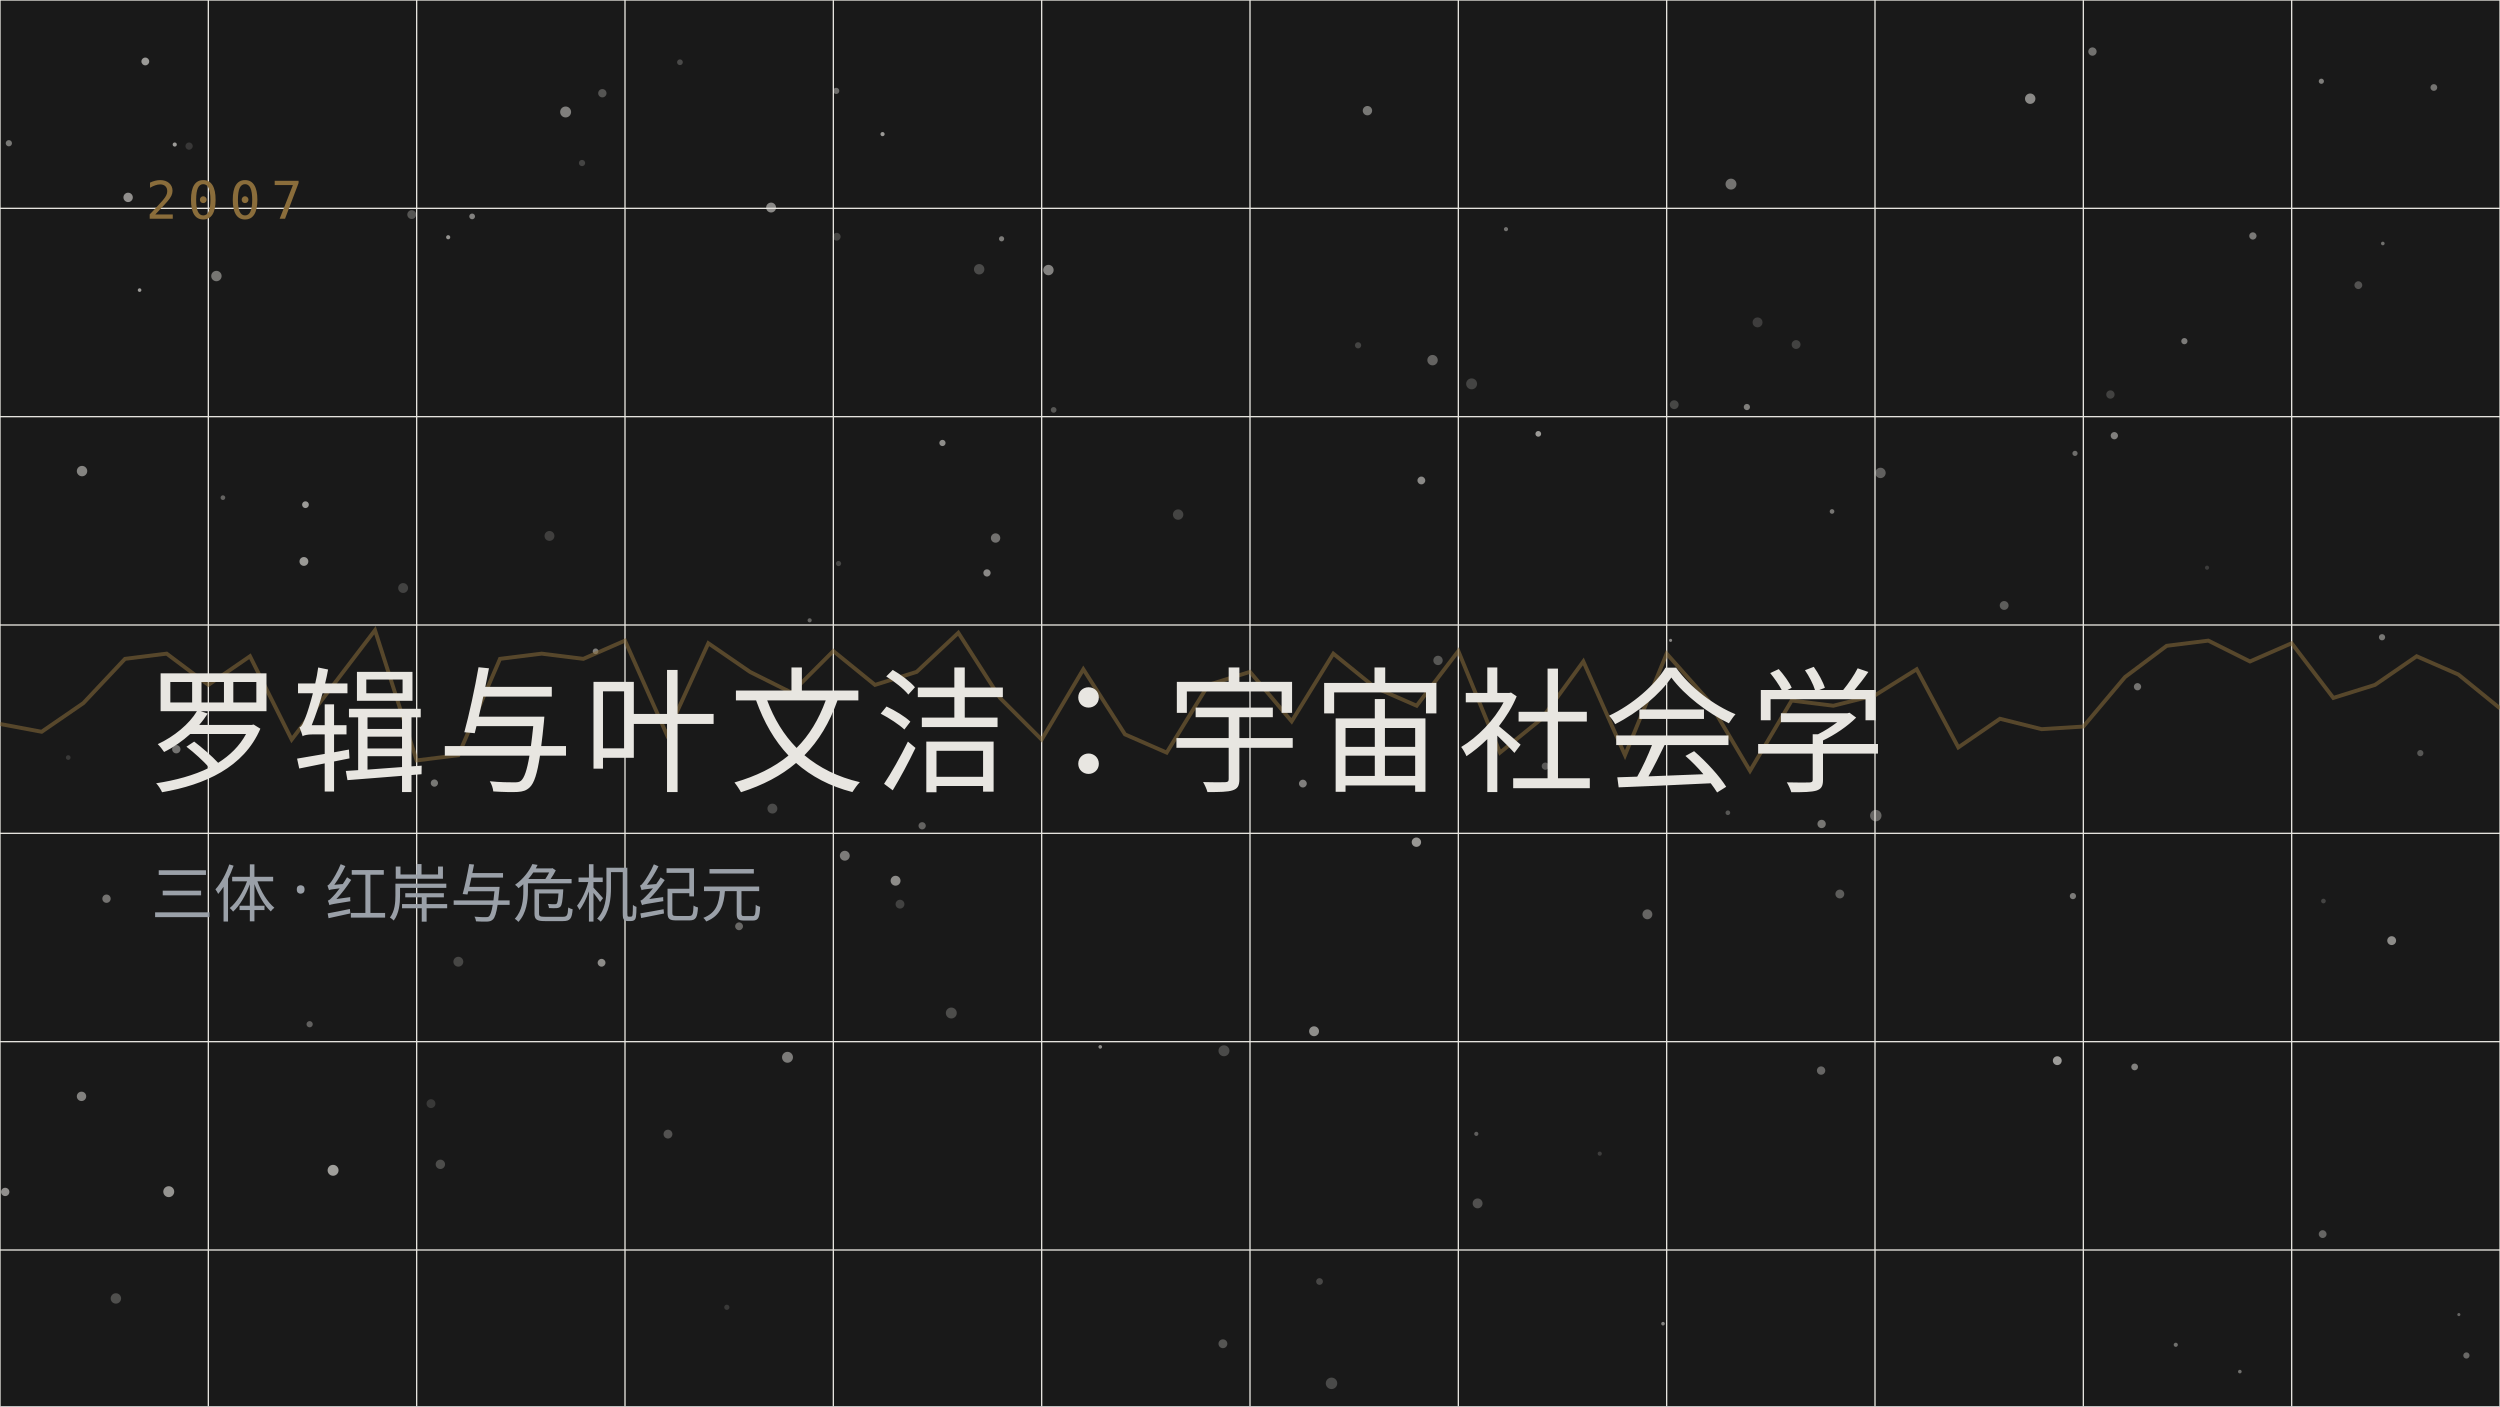
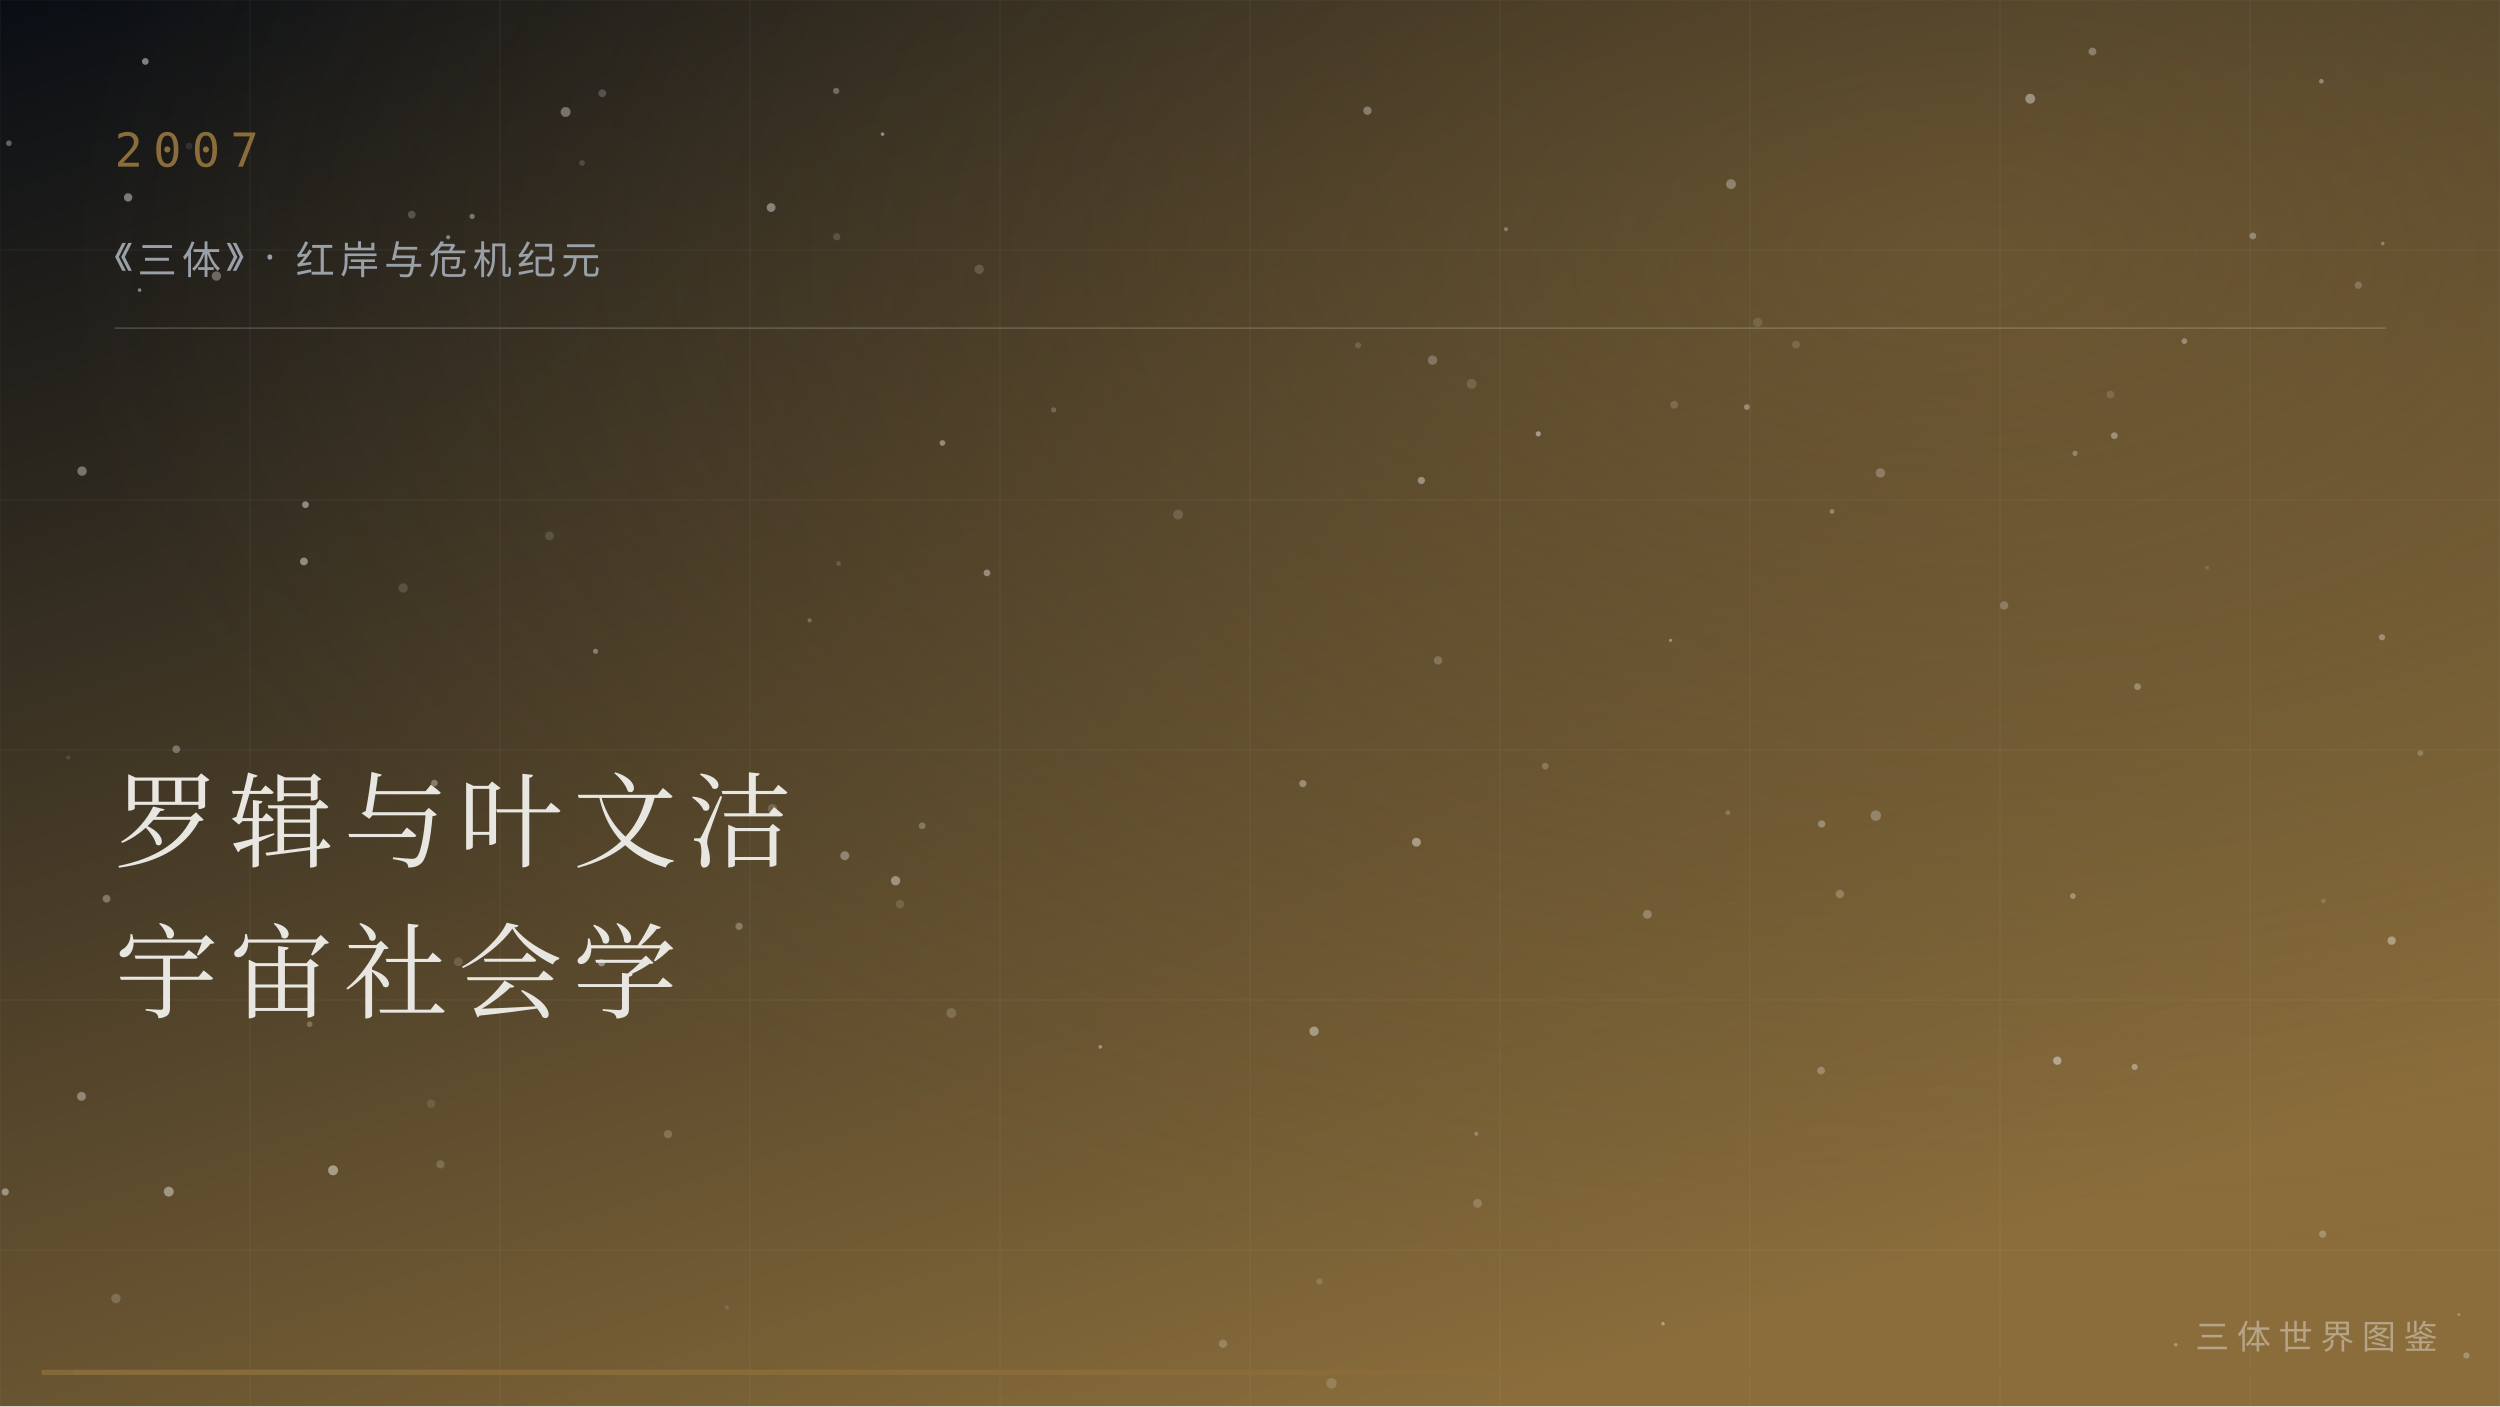
<svg xmlns="http://www.w3.org/2000/svg" width="960" height="540" viewBox="0 0 960 540">
-   <rect width="960" height="540" fill="#0a0e14" />
-   <rect width="960" height="540" fill="#8a6d3b" opacity="0.12" />
-   <line x1="0" y1="0" x2="0" y2="540" stroke="#e8e6e1" stroke-width="0.5" />
-   <line x1="80" y1="0" x2="80" y2="540" stroke="#e8e6e1" stroke-width="0.5" />
-   <line x1="160" y1="0" x2="160" y2="540" stroke="#e8e6e1" stroke-width="0.5" />
-   <line x1="240" y1="0" x2="240" y2="540" stroke="#e8e6e1" stroke-width="0.5" />
-   <line x1="320" y1="0" x2="320" y2="540" stroke="#e8e6e1" stroke-width="0.5" />
-   <line x1="400" y1="0" x2="400" y2="540" stroke="#e8e6e1" stroke-width="0.5" />
-   <line x1="480" y1="0" x2="480" y2="540" stroke="#e8e6e1" stroke-width="0.5" />
-   <line x1="560" y1="0" x2="560" y2="540" stroke="#e8e6e1" stroke-width="0.5" />
-   <line x1="640" y1="0" x2="640" y2="540" stroke="#e8e6e1" stroke-width="0.5" />
-   <line x1="720" y1="0" x2="720" y2="540" stroke="#e8e6e1" stroke-width="0.5" />
-   <line x1="800" y1="0" x2="800" y2="540" stroke="#e8e6e1" stroke-width="0.5" />
-   <line x1="880" y1="0" x2="880" y2="540" stroke="#e8e6e1" stroke-width="0.5" />
-   <line x1="960" y1="0" x2="960" y2="540" stroke="#e8e6e1" stroke-width="0.5" />
-   <line x1="0" y1="0" x2="960" y2="0" stroke="#e8e6e1" stroke-width="0.5" />
-   <line x1="0" y1="80" x2="960" y2="80" stroke="#e8e6e1" stroke-width="0.5" />
-   <line x1="0" y1="160" x2="960" y2="160" stroke="#e8e6e1" stroke-width="0.5" />
-   <line x1="0" y1="240" x2="960" y2="240" stroke="#e8e6e1" stroke-width="0.5" />
-   <line x1="0" y1="320" x2="960" y2="320" stroke="#e8e6e1" stroke-width="0.5" />
-   <line x1="0" y1="400" x2="960" y2="400" stroke="#e8e6e1" stroke-width="0.5" />
-   <line x1="0" y1="480" x2="960" y2="480" stroke="#e8e6e1" stroke-width="0.5" />
-   <circle cx="811.9" cy="167.3" r="1.4" fill="#e8e6e1" opacity="0.50" />
-   <circle cx="158.1" cy="82.4" r="1.7" fill="#e8e6e1" opacity="0.29" />
-   <circle cx="914.7" cy="244.7" r="1.2" fill="#e8e6e1" opacity="0.46" />
-   <circle cx="892.2" cy="346.0" r="0.9" fill="#e8e6e1" opacity="0.21" />
-   <circle cx="379.0" cy="220.0" r="1.4" fill="#e8e6e1" opacity="0.55" />
-   <circle cx="865.1" cy="90.6" r="1.4" fill="#e8e6e1" opacity="0.47" />
-   <circle cx="567.4" cy="462.1" r="1.9" fill="#e8e6e1" opacity="0.27" />
-   <circle cx="117.3" cy="193.8" r="1.3" fill="#e8e6e1" opacity="0.63" />
-   <circle cx="324.4" cy="328.6" r="1.9" fill="#e8e6e1" opacity="0.48" />
-   <circle cx="511.3" cy="531.2" r="2.2" fill="#e8e6e1" opacity="0.24" />
-   <circle cx="452.4" cy="197.6" r="2.0" fill="#e8e6e1" opacity="0.21" />
-   <circle cx="31.5" cy="180.9" r="2.0" fill="#e8e6e1" opacity="0.52" />
-   <circle cx="338.9" cy="51.5" r="0.8" fill="#e8e6e1" opacity="0.63" />
-   <circle cx="590.7" cy="166.6" r="1.1" fill="#e8e6e1" opacity="0.63" />
-   <circle cx="699.5" cy="316.4" r="1.6" fill="#e8e6e1" opacity="0.45" />
-   <circle cx="947.1" cy="520.5" r="1.2" fill="#e8e6e1" opacity="0.39" />
-   <circle cx="361.9" cy="170.1" r="1.2" fill="#e8e6e1" opacity="0.57" />
-   <circle cx="847.5" cy="218.0" r="0.8" fill="#e8e6e1" opacity="0.17" />
-   <circle cx="422.5" cy="402.0" r="0.7" fill="#e8e6e1" opacity="0.56" />
-   <circle cx="354.1" cy="317.1" r="1.4" fill="#e8e6e1" opacity="0.36" />
-   <circle cx="803.5" cy="19.8" r="1.6" fill="#e8e6e1" opacity="0.43" />
-   <circle cx="796.8" cy="174.1" r="1.0" fill="#e8e6e1" opacity="0.41" />
-   <circle cx="860.1" cy="526.7" r="0.7" fill="#e8e6e1" opacity="0.42" />
-   <circle cx="525.1" cy="42.5" r="1.8" fill="#e8e6e1" opacity="0.46" />
-   <circle cx="593.4" cy="294.2" r="1.4" fill="#e8e6e1" opacity="0.31" />
-   <circle cx="2.0" cy="457.7" r="1.6" fill="#e8e6e1" opacity="0.58" />
-   <circle cx="231.0" cy="369.7" r="1.5" fill="#e8e6e1" opacity="0.56" />
-   <circle cx="699.3" cy="411.1" r="1.6" fill="#e8e6e1" opacity="0.38" />
-   <circle cx="632.6" cy="351.1" r="1.9" fill="#e8e6e1" opacity="0.37" />
-   <circle cx="905.6" cy="109.5" r="1.5" fill="#e8e6e1" opacity="0.28" />
-   <circle cx="915.0" cy="93.5" r="0.7" fill="#e8e6e1" opacity="0.42" />
-   <circle cx="642.9" cy="155.4" r="1.7" fill="#e8e6e1" opacity="0.22" />
-   <circle cx="918.4" cy="361.2" r="1.7" fill="#e8e6e1" opacity="0.56" />
-   <circle cx="796.0" cy="344.1" r="1.2" fill="#e8e6e1" opacity="0.48" />
-   <circle cx="722.1" cy="181.6" r="2.0" fill="#e8e6e1" opacity="0.35" />
-   <circle cx="506.7" cy="492.1" r="1.3" fill="#e8e6e1" opacity="0.23" />
-   <circle cx="790.0" cy="407.3" r="1.7" fill="#e8e6e1" opacity="0.64" />
-   <circle cx="365.3" cy="389.0" r="2.1" fill="#e8e6e1" opacity="0.25" />
-   <circle cx="703.5" cy="196.4" r="0.9" fill="#e8e6e1" opacity="0.45" />
-   <circle cx="578.3" cy="88.0" r="0.8" fill="#e8e6e1" opacity="0.43" />
-   <circle cx="674.9" cy="123.8" r="1.9" fill="#e8e6e1" opacity="0.18" />
-   <circle cx="72.6" cy="56.1" r="1.4" fill="#e8e6e1" opacity="0.15" />
-   <circle cx="343.9" cy="338.2" r="1.9" fill="#e8e6e1" opacity="0.56" />
-   <circle cx="40.9" cy="345.1" r="1.6" fill="#e8e6e1" opacity="0.44" />
-   <circle cx="211.0" cy="205.8" r="1.9" fill="#e8e6e1" opacity="0.19" />
-   <circle cx="283.8" cy="355.7" r="1.5" fill="#e8e6e1" opacity="0.39" />
-   <circle cx="891.4" cy="31.2" r="1.0" fill="#e8e6e1" opacity="0.49" />
-   <circle cx="55.8" cy="23.6" r="1.5" fill="#e8e6e1" opacity="0.63" />
-   <circle cx="296.6" cy="310.5" r="1.9" fill="#e8e6e1" opacity="0.24" />
-   <circle cx="638.6" cy="508.3" r="0.7" fill="#e8e6e1" opacity="0.51" />
-   <circle cx="217.2" cy="43.0" r="2.1" fill="#e8e6e1" opacity="0.50" />
-   <circle cx="835.5" cy="516.4" r="0.8" fill="#e8e6e1" opacity="0.42" />
-   <circle cx="154.8" cy="225.8" r="1.9" fill="#e8e6e1" opacity="0.20" />
-   <circle cx="641.5" cy="245.9" r="0.6" fill="#e8e6e1" opacity="0.54" />
-   <circle cx="819.7" cy="409.7" r="1.3" fill="#e8e6e1" opacity="0.51" />
-   <circle cx="500.3" cy="300.9" r="1.5" fill="#e8e6e1" opacity="0.50" />
-   <circle cx="321.3" cy="90.9" r="1.5" fill="#e8e6e1" opacity="0.22" />
-   <circle cx="345.6" cy="347.2" r="1.7" fill="#e8e6e1" opacity="0.20" />
-   <circle cx="296.1" cy="79.7" r="1.9" fill="#e8e6e1" opacity="0.55" />
-   <circle cx="44.5" cy="498.6" r="2.0" fill="#e8e6e1" opacity="0.26" />
-   <circle cx="670.8" cy="156.3" r="1.2" fill="#e8e6e1" opacity="0.49" />
-   <circle cx="404.6" cy="157.4" r="1.1" fill="#e8e6e1" opacity="0.30" />
-   <circle cx="891.9" cy="473.9" r="1.5" fill="#e8e6e1" opacity="0.37" />
-   <circle cx="838.8" cy="131.0" r="1.2" fill="#e8e6e1" opacity="0.48" />
-   <circle cx="521.5" cy="132.6" r="1.2" fill="#e8e6e1" opacity="0.21" />
-   <circle cx="565.1" cy="147.4" r="2.1" fill="#e8e6e1" opacity="0.21" />
-   <circle cx="223.5" cy="62.6" r="1.2" fill="#e8e6e1" opacity="0.21" />
-   <circle cx="127.9" cy="449.4" r="2.1" fill="#e8e6e1" opacity="0.65" />
-   <circle cx="550.1" cy="138.3" r="2.0" fill="#e8e6e1" opacity="0.36" />
-   <circle cx="706.5" cy="343.3" r="1.7" fill="#e8e6e1" opacity="0.33" />
-   <circle cx="376.0" cy="103.4" r="2.0" fill="#e8e6e1" opacity="0.24" />
-   <circle cx="176.0" cy="369.3" r="1.9" fill="#e8e6e1" opacity="0.22" />
-   <circle cx="504.6" cy="396.0" r="1.9" fill="#e8e6e1" opacity="0.57" />
-   <circle cx="543.9" cy="323.4" r="1.8" fill="#e8e6e1" opacity="0.61" />
-   <circle cx="53.6" cy="111.4" r="0.7" fill="#e8e6e1" opacity="0.64" />
-   <circle cx="166.8" cy="300.7" r="1.4" fill="#e8e6e1" opacity="0.46" />
-   <circle cx="169.1" cy="447.1" r="1.8" fill="#e8e6e1" opacity="0.25" />
-   <circle cx="118.9" cy="393.3" r="1.2" fill="#e8e6e1" opacity="0.35" />
-   <circle cx="67.7" cy="287.7" r="1.6" fill="#e8e6e1" opacity="0.44" />
-   <circle cx="545.8" cy="184.5" r="1.5" fill="#e8e6e1" opacity="0.55" />
-   <circle cx="49.2" cy="75.8" r="1.8" fill="#e8e6e1" opacity="0.58" />
-   <circle cx="664.7" cy="70.7" r="2.1" fill="#e8e6e1" opacity="0.44" />
-   <circle cx="64.8" cy="457.6" r="2.1" fill="#e8e6e1" opacity="0.60" />
-   <circle cx="116.7" cy="215.6" r="1.7" fill="#e8e6e1" opacity="0.62" />
-   <circle cx="810.4" cy="151.5" r="1.6" fill="#e8e6e1" opacity="0.20" />
-   <circle cx="689.7" cy="132.3" r="1.7" fill="#e8e6e1" opacity="0.20" />
-   <circle cx="172.1" cy="91.1" r="0.8" fill="#e8e6e1" opacity="0.60" />
-   <circle cx="322.0" cy="216.4" r="1.0" fill="#e8e6e1" opacity="0.22" />
-   <circle cx="83.1" cy="106.0" r="2.0" fill="#e8e6e1" opacity="0.45" />
-   <circle cx="231.3" cy="35.8" r="1.6" fill="#e8e6e1" opacity="0.29" />
-   <circle cx="321.1" cy="34.9" r="1.2" fill="#e8e6e1" opacity="0.41" />
-   <circle cx="310.9" cy="238.2" r="0.8" fill="#e8e6e1" opacity="0.36" />
-   <circle cx="944.2" cy="504.8" r="0.6" fill="#e8e6e1" opacity="0.37" />
-   <circle cx="469.6" cy="516.0" r="1.7" fill="#e8e6e1" opacity="0.29" />
-   <circle cx="929.4" cy="289.2" r="1.2" fill="#e8e6e1" opacity="0.30" />
-   <circle cx="181.3" cy="83.1" r="1.1" fill="#e8e6e1" opacity="0.51" />
-   <circle cx="663.5" cy="312.1" r="0.9" fill="#e8e6e1" opacity="0.30" />
-   <circle cx="720.3" cy="313.2" r="2.2" fill="#e8e6e1" opacity="0.37" />
-   <circle cx="566.9" cy="435.4" r="0.8" fill="#e8e6e1" opacity="0.34" />
-   <circle cx="769.6" cy="232.5" r="1.7" fill="#e8e6e1" opacity="0.33" />
-   <circle cx="3.4" cy="55.0" r="1.2" fill="#e8e6e1" opacity="0.46" />
-   <circle cx="256.5" cy="435.5" r="1.7" fill="#e8e6e1" opacity="0.28" />
-   <circle cx="165.5" cy="423.8" r="1.7" fill="#e8e6e1" opacity="0.16" />
-   <circle cx="820.8" cy="263.7" r="1.4" fill="#e8e6e1" opacity="0.44" />
-   <circle cx="779.6" cy="37.9" r="2.0" fill="#e8e6e1" opacity="0.55" />
-   <circle cx="279.1" cy="502.0" r="1.0" fill="#e8e6e1" opacity="0.16" />
-   <circle cx="228.7" cy="250.1" r="1.1" fill="#e8e6e1" opacity="0.49" />
-   <circle cx="552.2" cy="253.6" r="1.8" fill="#e8e6e1" opacity="0.30" />
-   <circle cx="31.3" cy="421.0" r="1.8" fill="#e8e6e1" opacity="0.51" />
-   <circle cx="26.2" cy="290.9" r="0.9" fill="#e8e6e1" opacity="0.16" />
-   <circle cx="614.3" cy="443.0" r="0.8" fill="#e8e6e1" opacity="0.18" />
-   <circle cx="302.4" cy="406.0" r="2.1" fill="#e8e6e1" opacity="0.48" />
-   <circle cx="384.6" cy="91.7" r="1.0" fill="#e8e6e1" opacity="0.48" />
-   <circle cx="470.0" cy="403.5" r="2.1" fill="#e8e6e1" opacity="0.24" />
-   <circle cx="934.6" cy="33.6" r="1.3" fill="#e8e6e1" opacity="0.44" />
-   <circle cx="382.3" cy="206.6" r="1.8" fill="#e8e6e1" opacity="0.43" />
-   <circle cx="67.1" cy="55.5" r="0.8" fill="#e8e6e1" opacity="0.64" />
-   <circle cx="261.1" cy="23.9" r="1.1" fill="#e8e6e1" opacity="0.24" />
-   <circle cx="85.6" cy="191.1" r="0.9" fill="#e8e6e1" opacity="0.36" />
-   <circle cx="402.6" cy="103.7" r="2.0" fill="#e8e6e1" opacity="0.51" />
-   <polyline points="0,278 16,281 32,270 48,253 64,251 80,263 96,252 112,284 128,263 144,242 160,292 176,290 192,253 208,251 224,253 240,246 256,282 272,247 288,258 304,266 320,250 336,263 352,258 368,243 384,268 400,284 416,257 432,282 448,289 464,263 480,258 496,277 512,251 528,264 544,271 560,250 576,289 592,276 608,254 624,290 640,251 656,269 672,296 688,269 704,271 720,267 736,257 752,287 768,276 784,280 800,279 816,260 832,248 848,246 864,254 880,247 896,268 912,263 928,252 944,259 960,272" fill="none" stroke="#8a6d3b" stroke-width="1.5" opacity="0.55" />
-   <text x="56" y="84" font-family="'SFMono-Regular','Menlo',monospace" font-size="20" fill="#8a6d3b" letter-spacing="4">2007</text>
-   <text x="56" y="300" font-family="'Noto Serif SC','Songti SC',serif" font-size="52" fill="#e8e6e1" letter-spacing="4">罗辑与叶文洁：宇宙社会学</text>
-   <text x="58" y="352" font-family="'PingFang SC','Microsoft YaHei',sans-serif" font-size="24" fill="#9aa0a8">三体 · 红岸与危机纪元</text>
+   <defs>
+     <linearGradient id="bg" x1="0" y1="0" x2="0.6" y2="1">
+       <stop offset="0" stop-color="#0a0e14" />
+       <stop offset="1" stop-color="#8a6d3b" />
+     </linearGradient>
+     <radialGradient id="glow" cx="0.78" cy="0.18" r="0.75">
+       <stop offset="0" stop-color="#8a6d3b" stop-opacity="0.5" />
+       <stop offset="1" stop-color="#8a6d3b" stop-opacity="0" />
+     </radialGradient>
+   </defs>
+   <rect width="960" height="540" fill="url(#bg)" />
+   <rect width="960" height="540" fill="url(#glow)" />
+   <circle cx="811.9" cy="167.3" r="1.3" fill="#e8e6e1" opacity="0.40" />
+   <circle cx="158.1" cy="82.4" r="1.5" fill="#e8e6e1" opacity="0.23" />
+   <circle cx="914.7" cy="244.7" r="1.2" fill="#e8e6e1" opacity="0.37" />
+   <circle cx="892.2" cy="346.0" r="0.9" fill="#e8e6e1" opacity="0.17" />
+   <circle cx="379.0" cy="220.0" r="1.3" fill="#e8e6e1" opacity="0.44" />
+   <circle cx="865.1" cy="90.6" r="1.3" fill="#e8e6e1" opacity="0.37" />
+   <circle cx="567.4" cy="462.1" r="1.7" fill="#e8e6e1" opacity="0.22" />
+   <circle cx="117.3" cy="193.8" r="1.3" fill="#e8e6e1" opacity="0.50" />
+   <circle cx="324.4" cy="328.6" r="1.7" fill="#e8e6e1" opacity="0.38" />
+   <circle cx="511.3" cy="531.2" r="2.0" fill="#e8e6e1" opacity="0.19" />
+   <circle cx="452.4" cy="197.6" r="1.9" fill="#e8e6e1" opacity="0.17" />
+   <circle cx="31.5" cy="180.9" r="1.8" fill="#e8e6e1" opacity="0.41" />
+   <circle cx="338.9" cy="51.5" r="0.7" fill="#e8e6e1" opacity="0.50" />
+   <circle cx="590.7" cy="166.6" r="1.0" fill="#e8e6e1" opacity="0.51" />
+   <circle cx="699.5" cy="316.4" r="1.4" fill="#e8e6e1" opacity="0.36" />
+   <circle cx="947.1" cy="520.5" r="1.2" fill="#e8e6e1" opacity="0.31" />
+   <circle cx="361.9" cy="170.1" r="1.1" fill="#e8e6e1" opacity="0.45" />
+   <circle cx="847.5" cy="218.0" r="0.8" fill="#e8e6e1" opacity="0.14" />
+   <circle cx="422.5" cy="402.0" r="0.7" fill="#e8e6e1" opacity="0.45" />
+   <circle cx="354.1" cy="317.1" r="1.3" fill="#e8e6e1" opacity="0.29" />
+   <circle cx="803.5" cy="19.8" r="1.5" fill="#e8e6e1" opacity="0.34" />
+   <circle cx="796.8" cy="174.1" r="1.0" fill="#e8e6e1" opacity="0.33" />
+   <circle cx="860.1" cy="526.7" r="0.7" fill="#e8e6e1" opacity="0.33" />
+   <circle cx="525.1" cy="42.5" r="1.6" fill="#e8e6e1" opacity="0.37" />
+   <circle cx="593.4" cy="294.2" r="1.3" fill="#e8e6e1" opacity="0.25" />
+   <circle cx="2.0" cy="457.7" r="1.4" fill="#e8e6e1" opacity="0.47" />
+   <circle cx="231.0" cy="369.7" r="1.4" fill="#e8e6e1" opacity="0.45" />
+   <circle cx="699.3" cy="411.1" r="1.5" fill="#e8e6e1" opacity="0.30" />
+   <circle cx="632.6" cy="351.1" r="1.7" fill="#e8e6e1" opacity="0.30" />
+   <circle cx="905.6" cy="109.5" r="1.4" fill="#e8e6e1" opacity="0.23" />
+   <circle cx="915.0" cy="93.5" r="0.7" fill="#e8e6e1" opacity="0.34" />
+   <circle cx="642.9" cy="155.4" r="1.5" fill="#e8e6e1" opacity="0.18" />
+   <circle cx="918.4" cy="361.2" r="1.6" fill="#e8e6e1" opacity="0.44" />
+   <circle cx="796.0" cy="344.1" r="1.1" fill="#e8e6e1" opacity="0.38" />
+   <circle cx="722.1" cy="181.6" r="1.8" fill="#e8e6e1" opacity="0.28" />
+   <circle cx="506.7" cy="492.1" r="1.2" fill="#e8e6e1" opacity="0.18" />
+   <circle cx="790.0" cy="407.3" r="1.6" fill="#e8e6e1" opacity="0.51" />
+   <circle cx="365.3" cy="389.0" r="1.9" fill="#e8e6e1" opacity="0.20" />
+   <circle cx="703.5" cy="196.4" r="0.9" fill="#e8e6e1" opacity="0.36" />
+   <circle cx="578.3" cy="88.0" r="0.8" fill="#e8e6e1" opacity="0.35" />
+   <circle cx="674.9" cy="123.8" r="1.8" fill="#e8e6e1" opacity="0.14" />
+   <circle cx="72.6" cy="56.1" r="1.3" fill="#e8e6e1" opacity="0.12" />
+   <circle cx="343.9" cy="338.2" r="1.8" fill="#e8e6e1" opacity="0.45" />
+   <circle cx="40.9" cy="345.1" r="1.5" fill="#e8e6e1" opacity="0.35" />
+   <circle cx="211.0" cy="205.8" r="1.7" fill="#e8e6e1" opacity="0.15" />
+   <circle cx="283.8" cy="355.7" r="1.4" fill="#e8e6e1" opacity="0.32" />
+   <circle cx="891.4" cy="31.2" r="0.9" fill="#e8e6e1" opacity="0.39" />
+   <circle cx="55.8" cy="23.6" r="1.3" fill="#e8e6e1" opacity="0.51" />
+   <circle cx="296.6" cy="310.5" r="1.8" fill="#e8e6e1" opacity="0.20" />
+   <circle cx="638.6" cy="508.3" r="0.7" fill="#e8e6e1" opacity="0.41" />
+   <circle cx="217.2" cy="43.0" r="1.9" fill="#e8e6e1" opacity="0.40" />
+   <circle cx="835.5" cy="516.4" r="0.7" fill="#e8e6e1" opacity="0.34" />
+   <circle cx="154.8" cy="225.8" r="1.8" fill="#e8e6e1" opacity="0.16" />
+   <circle cx="641.5" cy="245.9" r="0.6" fill="#e8e6e1" opacity="0.43" />
+   <circle cx="819.7" cy="409.7" r="1.2" fill="#e8e6e1" opacity="0.41" />
+   <circle cx="500.3" cy="300.9" r="1.4" fill="#e8e6e1" opacity="0.40" />
+   <circle cx="321.3" cy="90.9" r="1.4" fill="#e8e6e1" opacity="0.17" />
+   <circle cx="345.6" cy="347.2" r="1.6" fill="#e8e6e1" opacity="0.16" />
+   <circle cx="296.1" cy="79.7" r="1.7" fill="#e8e6e1" opacity="0.44" />
+   <circle cx="44.5" cy="498.6" r="1.8" fill="#e8e6e1" opacity="0.21" />
+   <circle cx="670.8" cy="156.3" r="1.1" fill="#e8e6e1" opacity="0.39" />
+   <circle cx="404.6" cy="157.4" r="1.0" fill="#e8e6e1" opacity="0.24" />
+   <circle cx="891.9" cy="473.9" r="1.4" fill="#e8e6e1" opacity="0.30" />
+   <circle cx="838.8" cy="131.0" r="1.1" fill="#e8e6e1" opacity="0.38" />
+   <circle cx="521.5" cy="132.6" r="1.2" fill="#e8e6e1" opacity="0.17" />
+   <circle cx="565.1" cy="147.4" r="1.9" fill="#e8e6e1" opacity="0.17" />
+   <circle cx="223.5" cy="62.6" r="1.1" fill="#e8e6e1" opacity="0.17" />
+   <circle cx="127.9" cy="449.4" r="1.9" fill="#e8e6e1" opacity="0.52" />
+   <circle cx="550.1" cy="138.3" r="1.8" fill="#e8e6e1" opacity="0.28" />
+   <circle cx="706.5" cy="343.3" r="1.6" fill="#e8e6e1" opacity="0.27" />
+   <circle cx="376.0" cy="103.4" r="1.8" fill="#e8e6e1" opacity="0.19" />
+   <circle cx="176.0" cy="369.3" r="1.7" fill="#e8e6e1" opacity="0.17" />
+   <circle cx="504.6" cy="396.0" r="1.8" fill="#e8e6e1" opacity="0.46" />
+   <circle cx="543.9" cy="323.4" r="1.7" fill="#e8e6e1" opacity="0.49" />
+   <circle cx="53.6" cy="111.4" r="0.7" fill="#e8e6e1" opacity="0.51" />
+   <circle cx="166.8" cy="300.7" r="1.3" fill="#e8e6e1" opacity="0.37" />
+   <circle cx="169.1" cy="447.1" r="1.6" fill="#e8e6e1" opacity="0.20" />
+   <circle cx="118.9" cy="393.3" r="1.1" fill="#e8e6e1" opacity="0.28" />
+   <circle cx="67.7" cy="287.7" r="1.5" fill="#e8e6e1" opacity="0.35" />
+   <circle cx="545.8" cy="184.5" r="1.4" fill="#e8e6e1" opacity="0.44" />
+   <circle cx="49.2" cy="75.8" r="1.6" fill="#e8e6e1" opacity="0.47" />
+   <circle cx="664.7" cy="70.7" r="1.9" fill="#e8e6e1" opacity="0.35" />
+   <circle cx="64.8" cy="457.6" r="1.9" fill="#e8e6e1" opacity="0.48" />
+   <circle cx="116.7" cy="215.6" r="1.5" fill="#e8e6e1" opacity="0.50" />
+   <circle cx="810.4" cy="151.5" r="1.5" fill="#e8e6e1" opacity="0.16" />
+   <circle cx="689.7" cy="132.3" r="1.5" fill="#e8e6e1" opacity="0.16" />
+   <circle cx="172.1" cy="91.1" r="0.8" fill="#e8e6e1" opacity="0.48" />
+   <circle cx="322.0" cy="216.4" r="0.9" fill="#e8e6e1" opacity="0.18" />
+   <circle cx="83.1" cy="106.0" r="1.8" fill="#e8e6e1" opacity="0.36" />
+   <circle cx="231.3" cy="35.8" r="1.5" fill="#e8e6e1" opacity="0.23" />
+   <circle cx="321.1" cy="34.9" r="1.2" fill="#e8e6e1" opacity="0.33" />
+   <circle cx="310.9" cy="238.2" r="0.8" fill="#e8e6e1" opacity="0.29" />
+   <circle cx="944.2" cy="504.8" r="0.6" fill="#e8e6e1" opacity="0.30" />
+   <circle cx="469.6" cy="516.0" r="1.6" fill="#e8e6e1" opacity="0.24" />
+   <circle cx="929.4" cy="289.2" r="1.1" fill="#e8e6e1" opacity="0.24" />
+   <circle cx="181.3" cy="83.1" r="1.0" fill="#e8e6e1" opacity="0.41" />
+   <circle cx="663.5" cy="312.1" r="0.9" fill="#e8e6e1" opacity="0.24" />
+   <circle cx="720.3" cy="313.2" r="2.0" fill="#e8e6e1" opacity="0.30" />
+   <circle cx="566.9" cy="435.4" r="0.8" fill="#e8e6e1" opacity="0.28" />
+   <circle cx="769.6" cy="232.5" r="1.6" fill="#e8e6e1" opacity="0.26" />
+   <circle cx="3.4" cy="55.0" r="1.1" fill="#e8e6e1" opacity="0.37" />
+   <circle cx="256.5" cy="435.5" r="1.6" fill="#e8e6e1" opacity="0.22" />
+   <circle cx="165.5" cy="423.8" r="1.6" fill="#e8e6e1" opacity="0.13" />
+   <circle cx="820.8" cy="263.7" r="1.3" fill="#e8e6e1" opacity="0.35" />
+   <circle cx="779.6" cy="37.9" r="1.9" fill="#e8e6e1" opacity="0.44" />
+   <circle cx="279.1" cy="502.0" r="0.9" fill="#e8e6e1" opacity="0.12" />
+   <circle cx="228.7" cy="250.1" r="1.0" fill="#e8e6e1" opacity="0.39" />
+   <circle cx="552.2" cy="253.6" r="1.6" fill="#e8e6e1" opacity="0.24" />
+   <circle cx="31.3" cy="421.0" r="1.7" fill="#e8e6e1" opacity="0.41" />
+   <circle cx="26.2" cy="290.9" r="0.8" fill="#e8e6e1" opacity="0.13" />
+   <line x1="0" y1="0" x2="0" y2="540" stroke="#e8e6e1" stroke-width="0.5" opacity="0.05" />
+   <line x1="96" y1="0" x2="96" y2="540" stroke="#e8e6e1" stroke-width="0.5" opacity="0.05" />
+   <line x1="192" y1="0" x2="192" y2="540" stroke="#e8e6e1" stroke-width="0.5" opacity="0.05" />
+   <line x1="288" y1="0" x2="288" y2="540" stroke="#e8e6e1" stroke-width="0.5" opacity="0.05" />
+   <line x1="384" y1="0" x2="384" y2="540" stroke="#e8e6e1" stroke-width="0.5" opacity="0.05" />
+   <line x1="480" y1="0" x2="480" y2="540" stroke="#e8e6e1" stroke-width="0.5" opacity="0.05" />
+   <line x1="576" y1="0" x2="576" y2="540" stroke="#e8e6e1" stroke-width="0.5" opacity="0.05" />
+   <line x1="672" y1="0" x2="672" y2="540" stroke="#e8e6e1" stroke-width="0.5" opacity="0.05" />
+   <line x1="768" y1="0" x2="768" y2="540" stroke="#e8e6e1" stroke-width="0.5" opacity="0.05" />
+   <line x1="864" y1="0" x2="864" y2="540" stroke="#e8e6e1" stroke-width="0.5" opacity="0.05" />
+   <line x1="960" y1="0" x2="960" y2="540" stroke="#e8e6e1" stroke-width="0.5" opacity="0.05" />
+   <line x1="0" y1="0" x2="960" y2="0" stroke="#e8e6e1" stroke-width="0.5" opacity="0.05" />
+   <line x1="0" y1="96" x2="960" y2="96" stroke="#e8e6e1" stroke-width="0.5" opacity="0.05" />
+   <line x1="0" y1="192" x2="960" y2="192" stroke="#e8e6e1" stroke-width="0.5" opacity="0.05" />
+   <line x1="0" y1="288" x2="960" y2="288" stroke="#e8e6e1" stroke-width="0.5" opacity="0.05" />
+   <line x1="0" y1="384" x2="960" y2="384" stroke="#e8e6e1" stroke-width="0.5" opacity="0.05" />
+   <line x1="0" y1="480" x2="960" y2="480" stroke="#e8e6e1" stroke-width="0.5" opacity="0.05" />
+   <text x="44" y="64" font-family="'SFMono-Regular','Menlo','Consolas',monospace" font-size="18" fill="#8a6d3b" letter-spacing="4">2007</text>
+   <text x="44" y="104" font-family="'PingFang SC','Hiragino Sans GB','Microsoft YaHei',sans-serif" font-size="15" fill="#9aa0a8" letter-spacing="2">《三体》 · 红岸与危机纪元</text>
+   <line x1="44" y1="126" x2="916" y2="126" stroke="#e8e6e1" stroke-width="0.5" opacity="0.25" />
+   <text x="44" y="330" font-family="'Noto Serif CJK SC','Songti SC','STSong','SimSun',serif" font-size="40" fill="#e8e6e1" letter-spacing="4">罗辑与叶文洁</text>
+   <text x="44" y="388" font-family="'Noto Serif CJK SC','Songti SC','STSong','SimSun',serif" font-size="40" fill="#e8e6e1" letter-spacing="4">宇宙社会学</text>
+   <text x="936" y="518" text-anchor="end" font-family="'SFMono-Regular','Menlo','Consolas',monospace" font-size="13" fill="#e8e6e1" opacity="0.45" letter-spacing="3">三体世界图鉴</text>
+   <g>
+     <rect x="16" y="526" width="928" height="2" fill="#8a6d3b" opacity="0.8" />
+     <rect x="28" y="526" width="904" height="2" fill="#8a6d3b" opacity="0.58" />
+     <rect x="40" y="526" width="880" height="2" fill="#8a6d3b" opacity="0.36" />
+   </g>
</svg>
